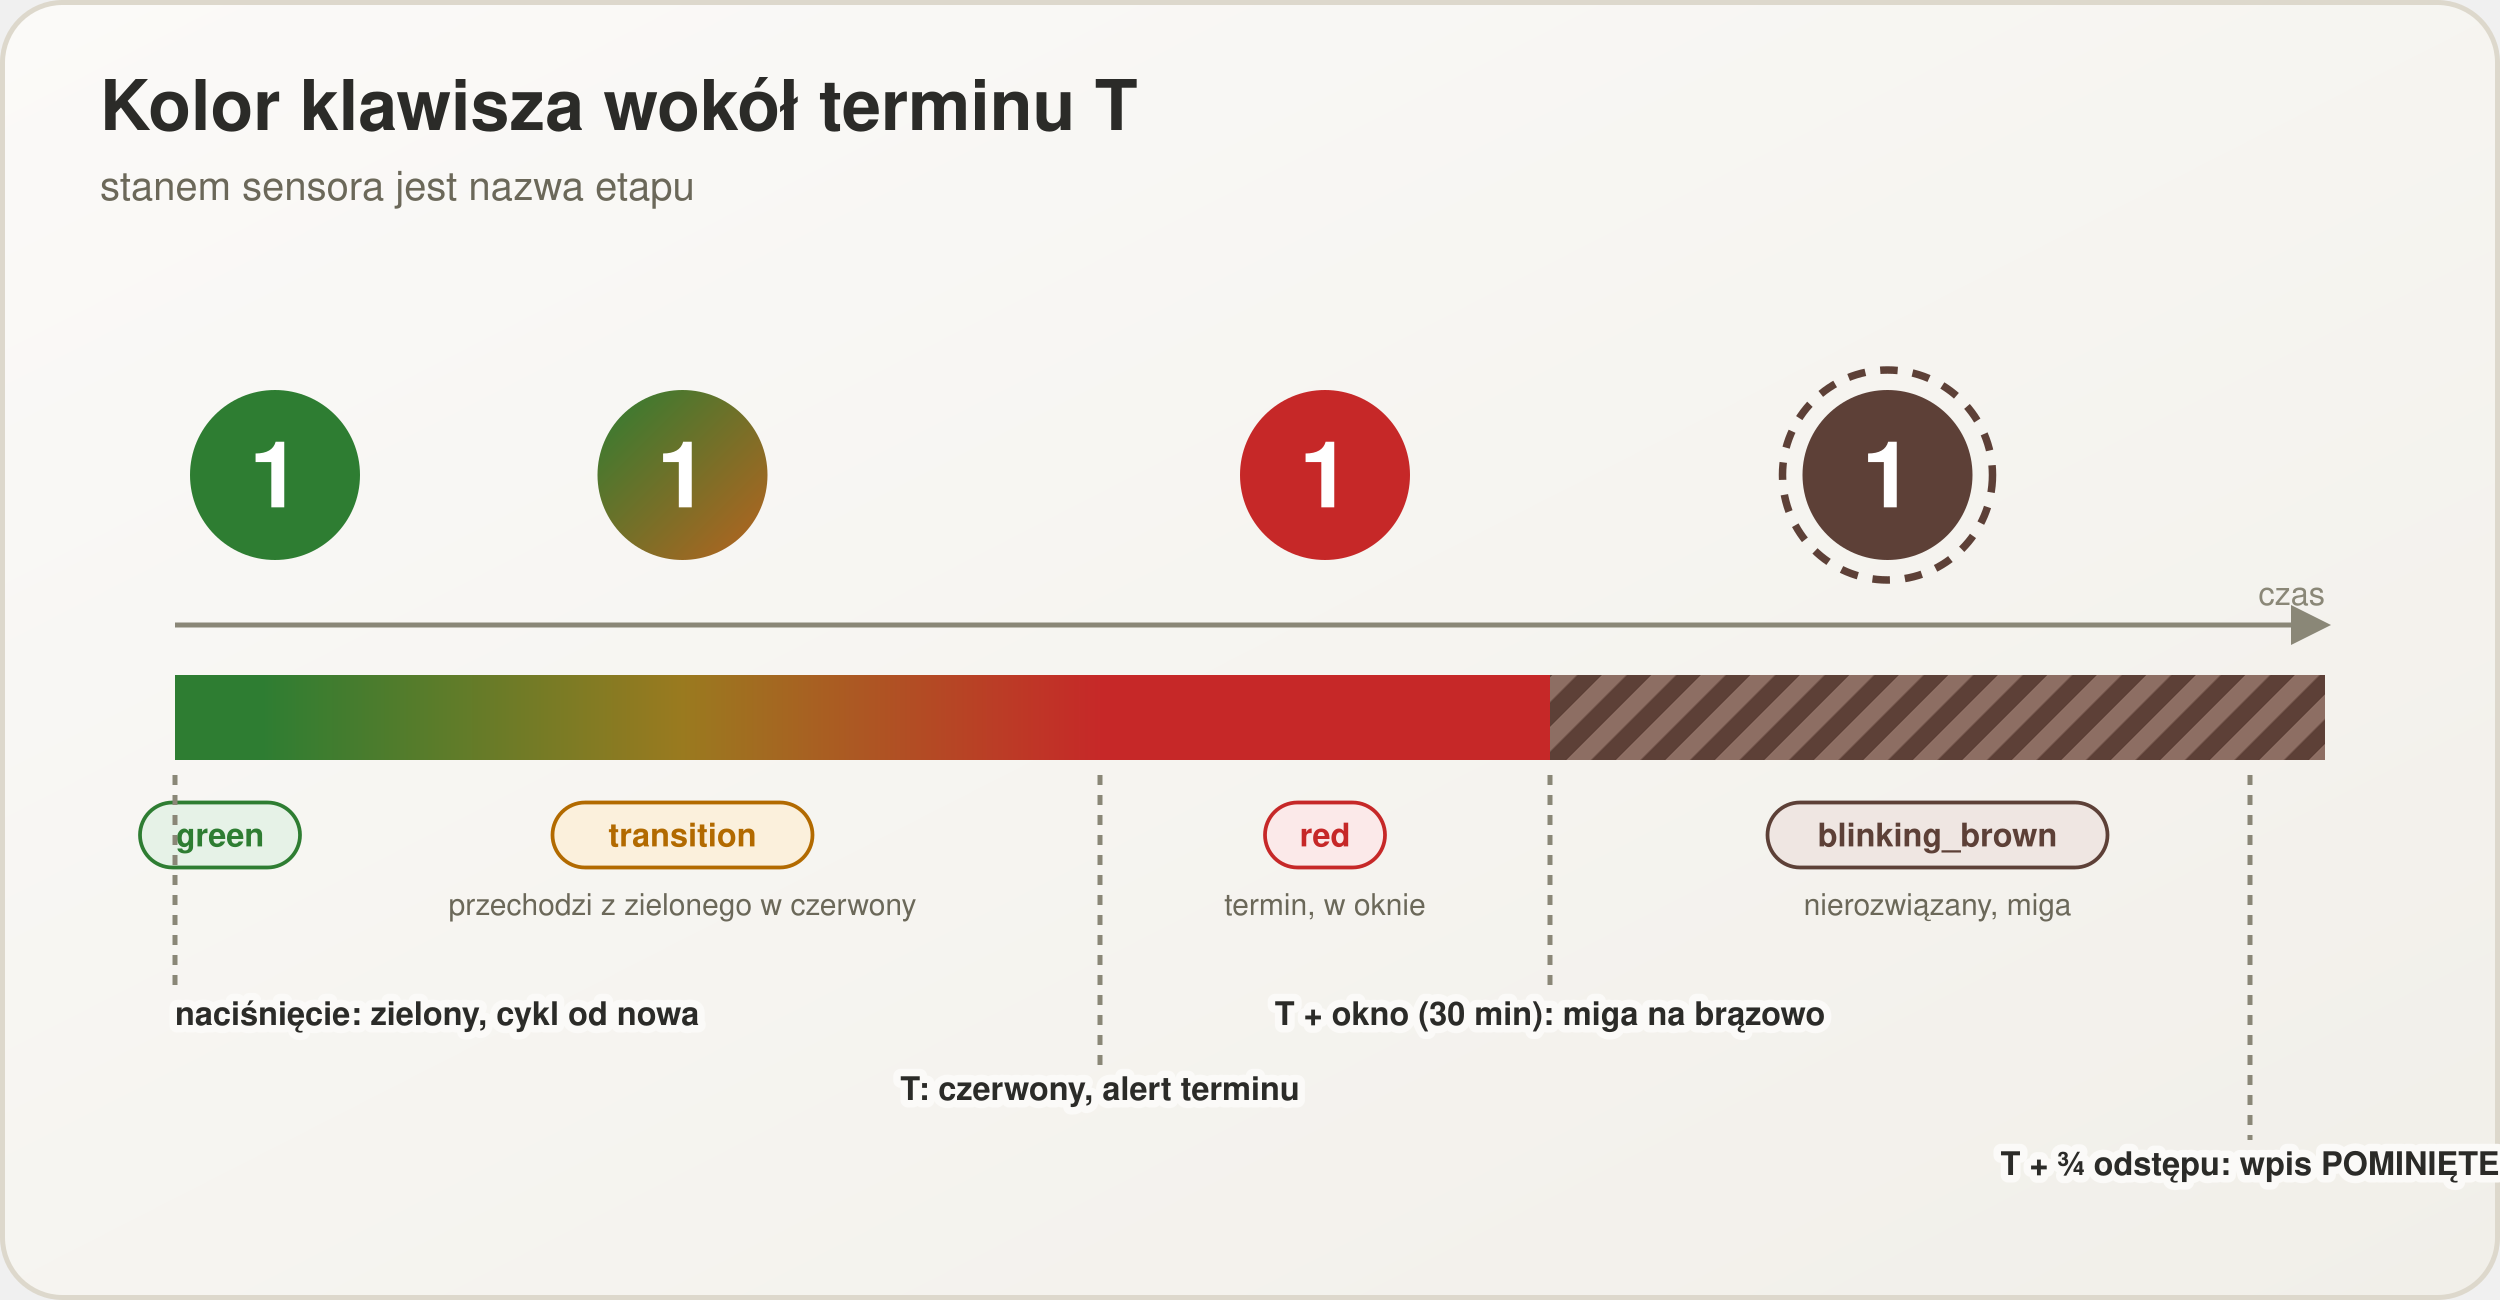
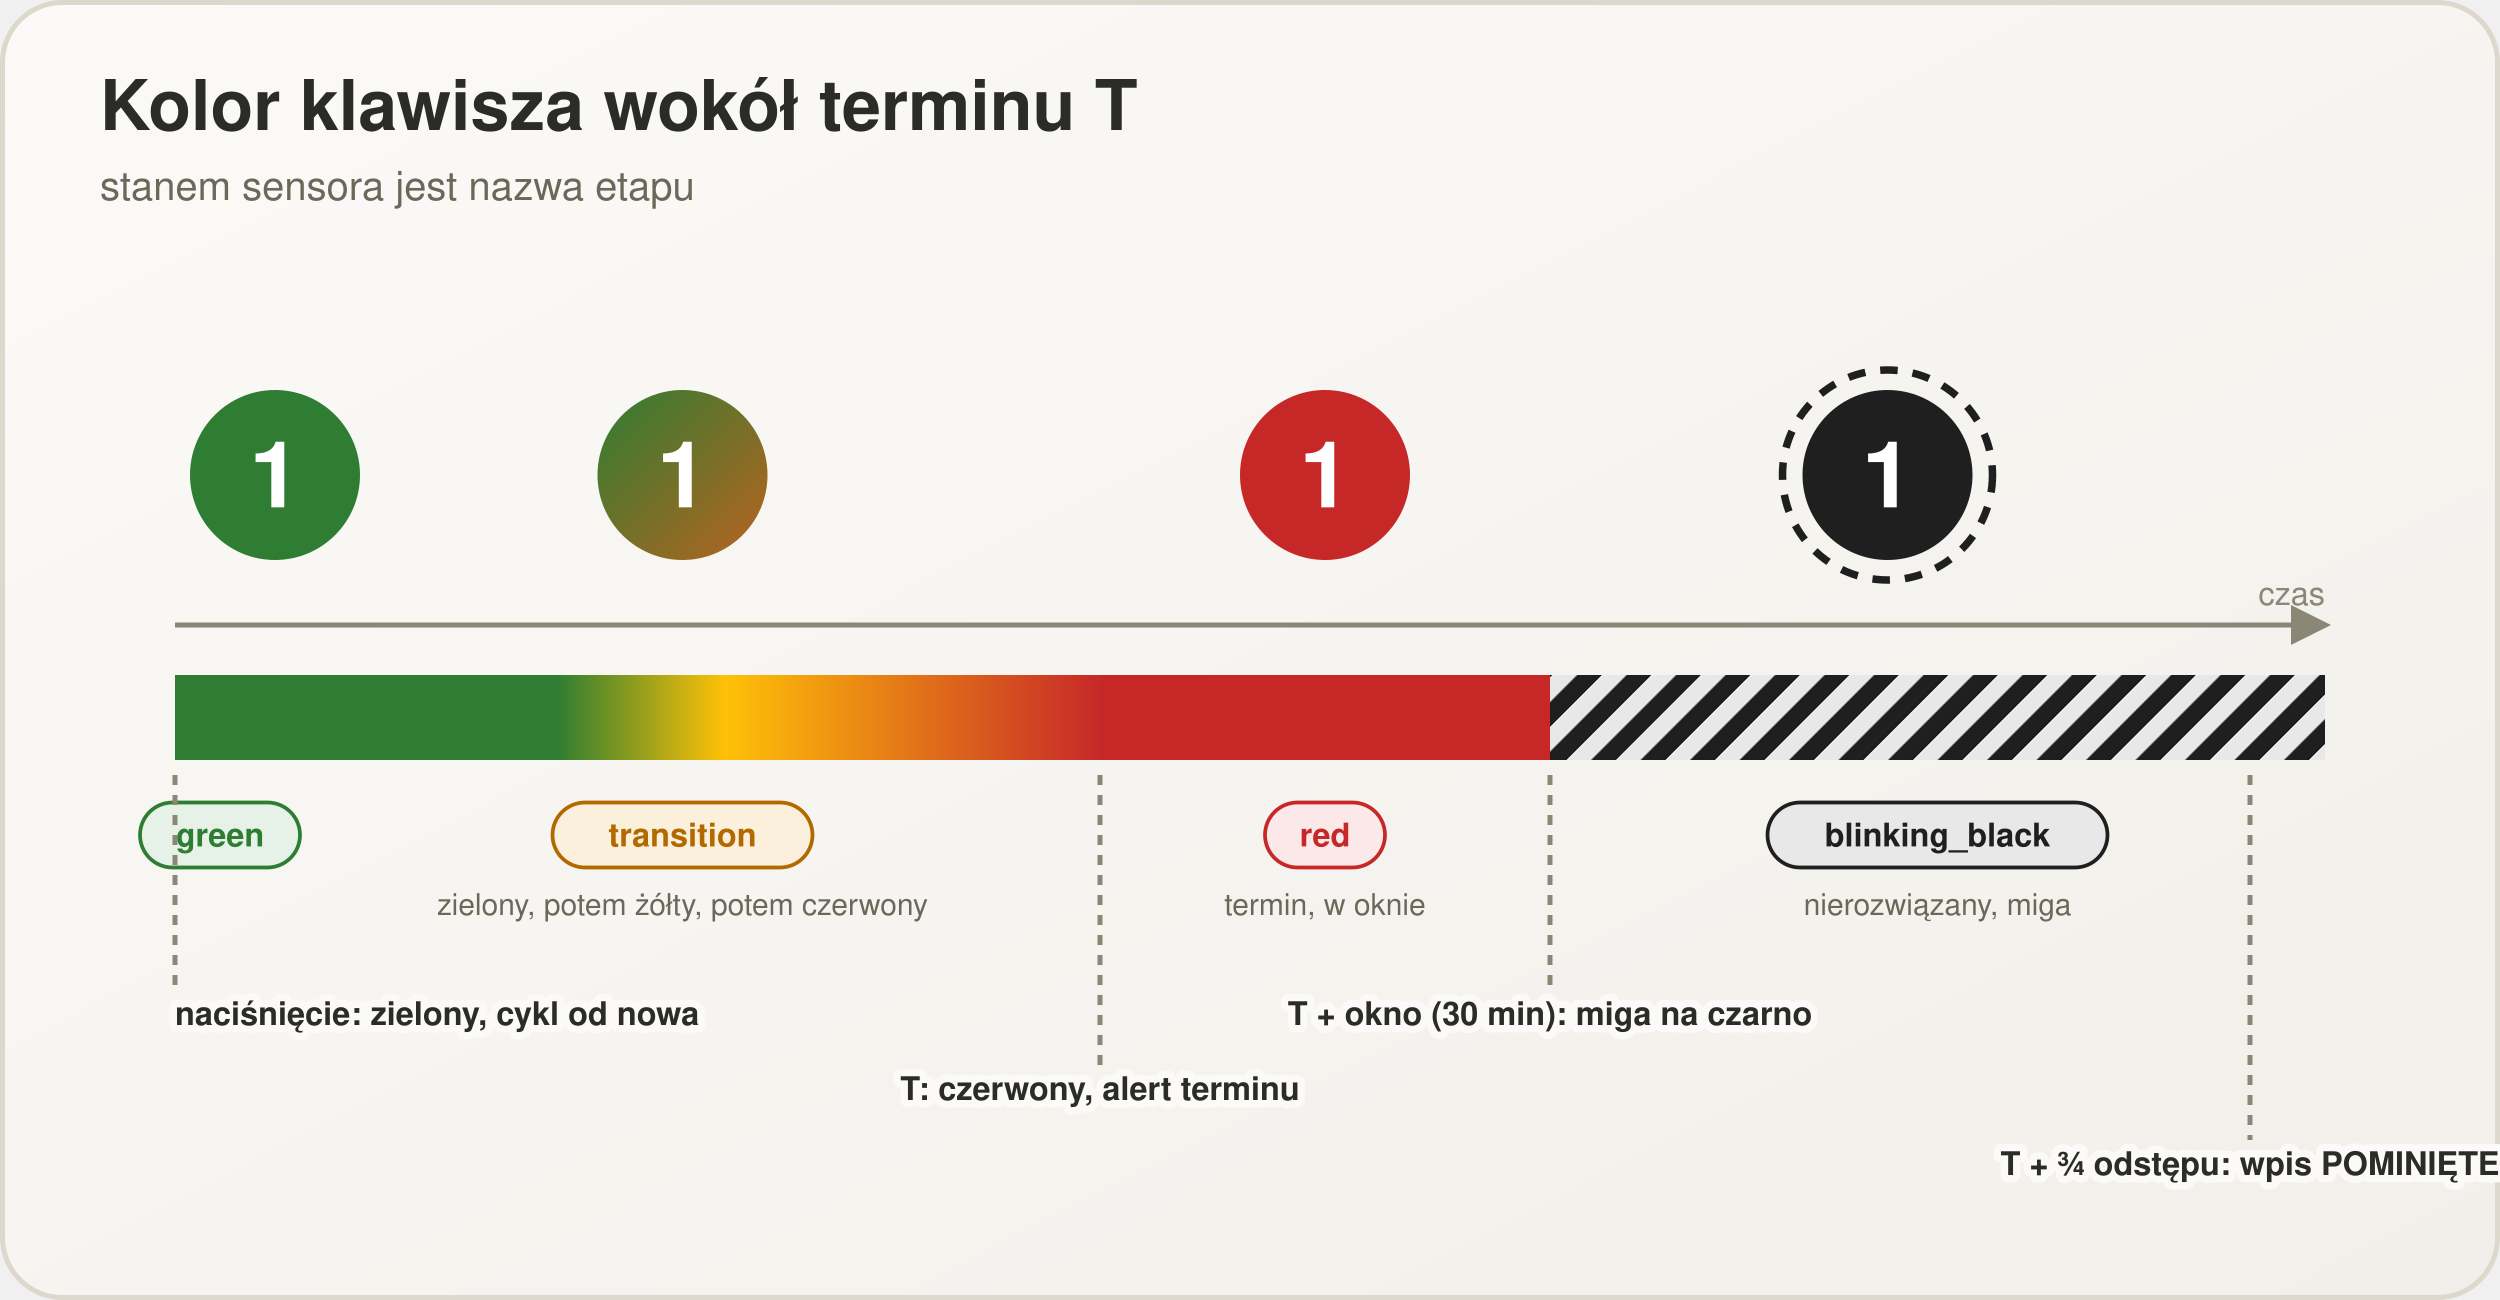
<svg xmlns="http://www.w3.org/2000/svg" viewBox="0 0 1000 520" width="1000" height="520">
  <defs>
    <linearGradient id="bg" x1="0" y1="0" x2="1" y2="1">
      <stop offset="0" stop-color="#fbfaf8" />
      <stop offset="1" stop-color="#f1efe9" />
    </linearGradient>
    <marker id="m8a8777" viewBox="0 0 10 10" refX="8.5" refY="5" markerWidth="8" markerHeight="8" orient="auto-start-reverse">
      <path d="M0,0 L10,5 L0,10 z" fill="#8a8777" />
    </marker>
  </defs>
  <rect x="1" y="1" width="998" height="518" rx="24" fill="url(#bg)" stroke="#ddd8cc" stroke-width="2" />
  <text x="40" y="52" font-family="Segoe UI, Helvetica, Arial, sans-serif" font-size="28" font-weight="700" fill="#2b2b28" text-anchor="start">Kolor klawisza wokół terminu T</text>
  <text x="40" y="80" font-family="Segoe UI, Helvetica, Arial, sans-serif" font-size="16" font-weight="400" fill="#6b6859" text-anchor="start">stanem sensora jest nazwa etapu</text>
  <defs>
    <linearGradient id="grpl" x1="0" y1="0" x2="1" y2="0">
      <stop offset="0" stop-color="#2e7d32" />
-       <stop offset="0.5" stop-color="#9a7a1f" />
+       <stop offset="0.35" stop-color="#2e7d32" />
+       <stop offset="0.55" stop-color="#ffc107" />
      <stop offset="1" stop-color="#c62828" />
    </linearGradient>
    <pattern id="stpl" width="14" height="14" patternUnits="userSpaceOnUse" patternTransform="rotate(45)">
-       <rect width="14" height="14" fill="#5d4037" />
-       <rect width="7" height="14" fill="#8d6e63" />
+       <rect width="14" height="14" fill="#1f1f1f" />
+       <rect width="7" height="14" fill="#e8e8e8" />
    </pattern>
  </defs>
  <rect x="70" y="270" width="36" height="34" rx="0" fill="#2e7d32" />
  <rect x="106" y="270" width="334" height="34" rx="0" fill="url(#grpl)" />
  <rect x="440" y="270" width="180" height="34" rx="0" fill="#c62828" />
  <rect x="620" y="270" width="310" height="34" rx="0" fill="url(#stpl)" />
  <circle cx="110" cy="190" r="34" fill="#2e7d32" />
  <text x="110" y="202.92" font-family="Segoe UI, Helvetica, Arial, sans-serif" font-size="37" font-weight="700" fill="#ffffff" text-anchor="middle">1</text>
  <defs>
    <linearGradient id="bbpl273190" x1="0" y1="0" x2="1" y2="1">
      <stop offset="0" stop-color="#2e7d32" />
      <stop offset="1" stop-color="#b8631f" />
    </linearGradient>
  </defs>
  <circle cx="273" cy="190" r="34" fill="url(#bbpl273190)" />
  <text x="273" y="202.92" font-family="Segoe UI, Helvetica, Arial, sans-serif" font-size="37" font-weight="700" fill="#ffffff" text-anchor="middle">1</text>
  <circle cx="530" cy="190" r="34" fill="#c62828" />
  <text x="530" y="202.92" font-family="Segoe UI, Helvetica, Arial, sans-serif" font-size="37" font-weight="700" fill="#ffffff" text-anchor="middle">1</text>
-   <circle cx="755" cy="190" r="42" fill="none" stroke="#5d4037" stroke-width="3" stroke-dasharray="7 6" />
-   <circle cx="755" cy="190" r="34" fill="#5d4037" />
+   <circle cx="755" cy="190" r="42" fill="none" stroke="#1f1f1f" stroke-width="3" stroke-dasharray="7 6" />
+   <circle cx="755" cy="190" r="34" fill="#1f1f1f" />
  <text x="755" y="202.92" font-family="Segoe UI, Helvetica, Arial, sans-serif" font-size="37" font-weight="700" fill="#ffffff" text-anchor="middle">1</text>
  <rect x="56.0" y="321" width="64" height="26" rx="13" fill="#e6f2e7" stroke="#2e7d32" stroke-width="1.5" />
  <text x="88" y="338.55" font-family="Segoe UI, Helvetica, Arial, sans-serif" font-size="13" font-weight="700" fill="#2e7d32" text-anchor="middle">green</text>
  <rect x="221.0" y="321" width="104" height="26" rx="13" fill="#fbf0dc" stroke="#b26a00" stroke-width="1.5" />
  <text x="273" y="338.55" font-family="Segoe UI, Helvetica, Arial, sans-serif" font-size="13" font-weight="700" fill="#b26a00" text-anchor="middle">transition</text>
  <rect x="506.0" y="321" width="48" height="26" rx="13" fill="#fbe9e9" stroke="#c62828" stroke-width="1.5" />
  <text x="530" y="338.55" font-family="Segoe UI, Helvetica, Arial, sans-serif" font-size="13" font-weight="700" fill="#c62828" text-anchor="middle">red</text>
-   <rect x="707.0" y="321" width="136" height="26" rx="13" fill="#efe6e2" stroke="#5d4037" stroke-width="1.5" />
-   <text x="775" y="338.55" font-family="Segoe UI, Helvetica, Arial, sans-serif" font-size="13" font-weight="700" fill="#5d4037" text-anchor="middle">blinking_brown</text>
-   <text x="273" y="366" font-family="Segoe UI, Helvetica, Arial, sans-serif" font-size="12" font-weight="400" fill="#6b6859" text-anchor="middle">przechodzi z zielonego w czerwony</text>
+   <rect x="707.0" y="321" width="136" height="26" rx="13" fill="#e8e8e8" stroke="#1f1f1f" stroke-width="1.5" />
+   <text x="775" y="338.55" font-family="Segoe UI, Helvetica, Arial, sans-serif" font-size="13" font-weight="700" fill="#1f1f1f" text-anchor="middle">blinking_black</text>
+   <text x="273" y="366" font-family="Segoe UI, Helvetica, Arial, sans-serif" font-size="12" font-weight="400" fill="#6b6859" text-anchor="middle">zielony, potem żółty, potem czerwony</text>
  <text x="530" y="366" font-family="Segoe UI, Helvetica, Arial, sans-serif" font-size="12" font-weight="400" fill="#6b6859" text-anchor="middle">termin, w oknie</text>
  <text x="775" y="366" font-family="Segoe UI, Helvetica, Arial, sans-serif" font-size="12" font-weight="400" fill="#6b6859" text-anchor="middle">nierozwiązany, miga</text>
  <line x1="70" y1="310" x2="70" y2="396" stroke="#8a8777" stroke-width="2" stroke-dasharray="4 4" />
  <text x="70" y="410" font-family="Segoe UI, Helvetica, Arial, sans-serif" font-size="13" font-weight="600" fill="#2b2b28" text-anchor="start" stroke="#fbfaf8" stroke-width="6" stroke-linejoin="round" paint-order="stroke">naciśnięcie: zielony, cykl od nowa</text>
  <line x1="440" y1="310" x2="440" y2="426" stroke="#8a8777" stroke-width="2" stroke-dasharray="4 4" />
  <text x="440" y="440" font-family="Segoe UI, Helvetica, Arial, sans-serif" font-size="13" font-weight="600" fill="#2b2b28" text-anchor="middle" stroke="#fbfaf8" stroke-width="6" stroke-linejoin="round" paint-order="stroke">T: czerwony, alert terminu</text>
  <line x1="620" y1="310" x2="620" y2="396" stroke="#8a8777" stroke-width="2" stroke-dasharray="4 4" />
-   <text x="620" y="410" font-family="Segoe UI, Helvetica, Arial, sans-serif" font-size="13" font-weight="600" fill="#2b2b28" text-anchor="middle" stroke="#fbfaf8" stroke-width="6" stroke-linejoin="round" paint-order="stroke">T + okno (30 min): miga na brązowo</text>
+   <text x="620" y="410" font-family="Segoe UI, Helvetica, Arial, sans-serif" font-size="13" font-weight="600" fill="#2b2b28" text-anchor="middle" stroke="#fbfaf8" stroke-width="6" stroke-linejoin="round" paint-order="stroke">T + okno (30 min): miga na czarno</text>
  <line x1="900" y1="310" x2="900" y2="456" stroke="#8a8777" stroke-width="2" stroke-dasharray="4 4" />
  <text x="900" y="470" font-family="Segoe UI, Helvetica, Arial, sans-serif" font-size="13" font-weight="600" fill="#2b2b28" text-anchor="middle" stroke="#fbfaf8" stroke-width="6" stroke-linejoin="round" paint-order="stroke">T + ¾ odstępu: wpis POMINIĘTE</text>
  <line x1="70" y1="250" x2="930" y2="250" stroke="#8a8777" stroke-width="2" marker-end="url(#m8a8777)" />
  <text x="930" y="242" font-family="Segoe UI, Helvetica, Arial, sans-serif" font-size="13" font-weight="400" fill="#8a8777" text-anchor="end">czas</text>
</svg>
